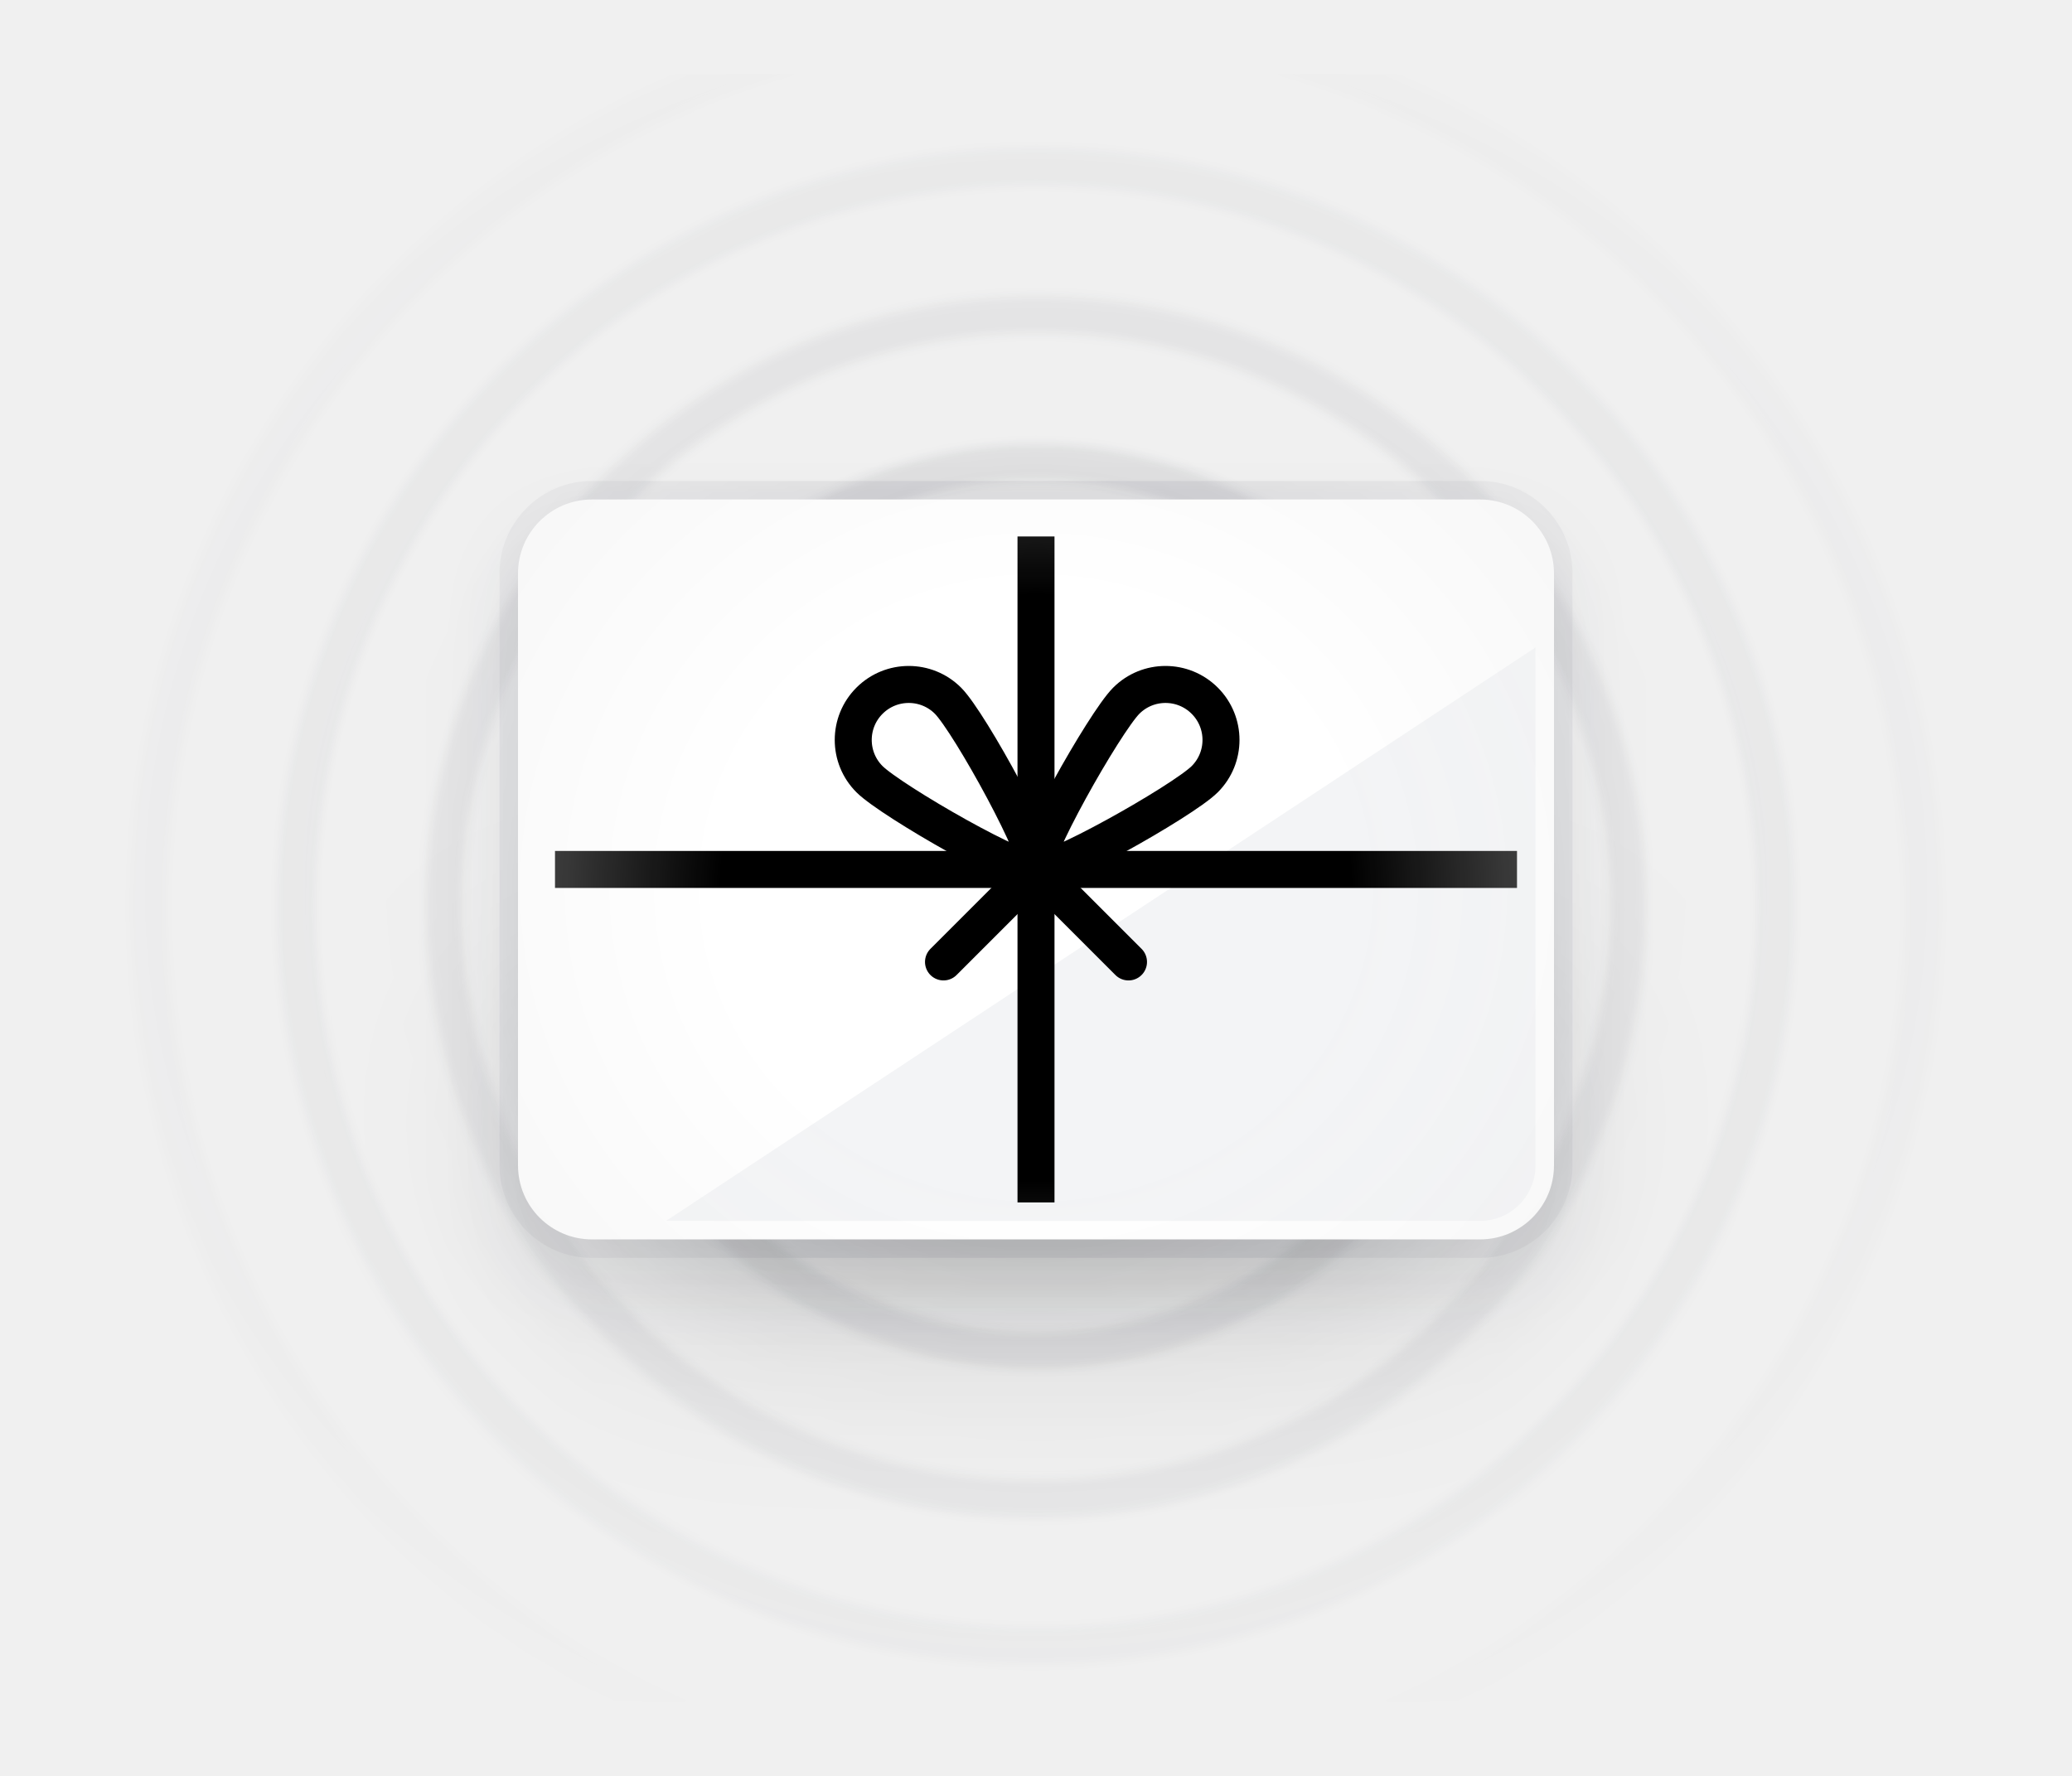
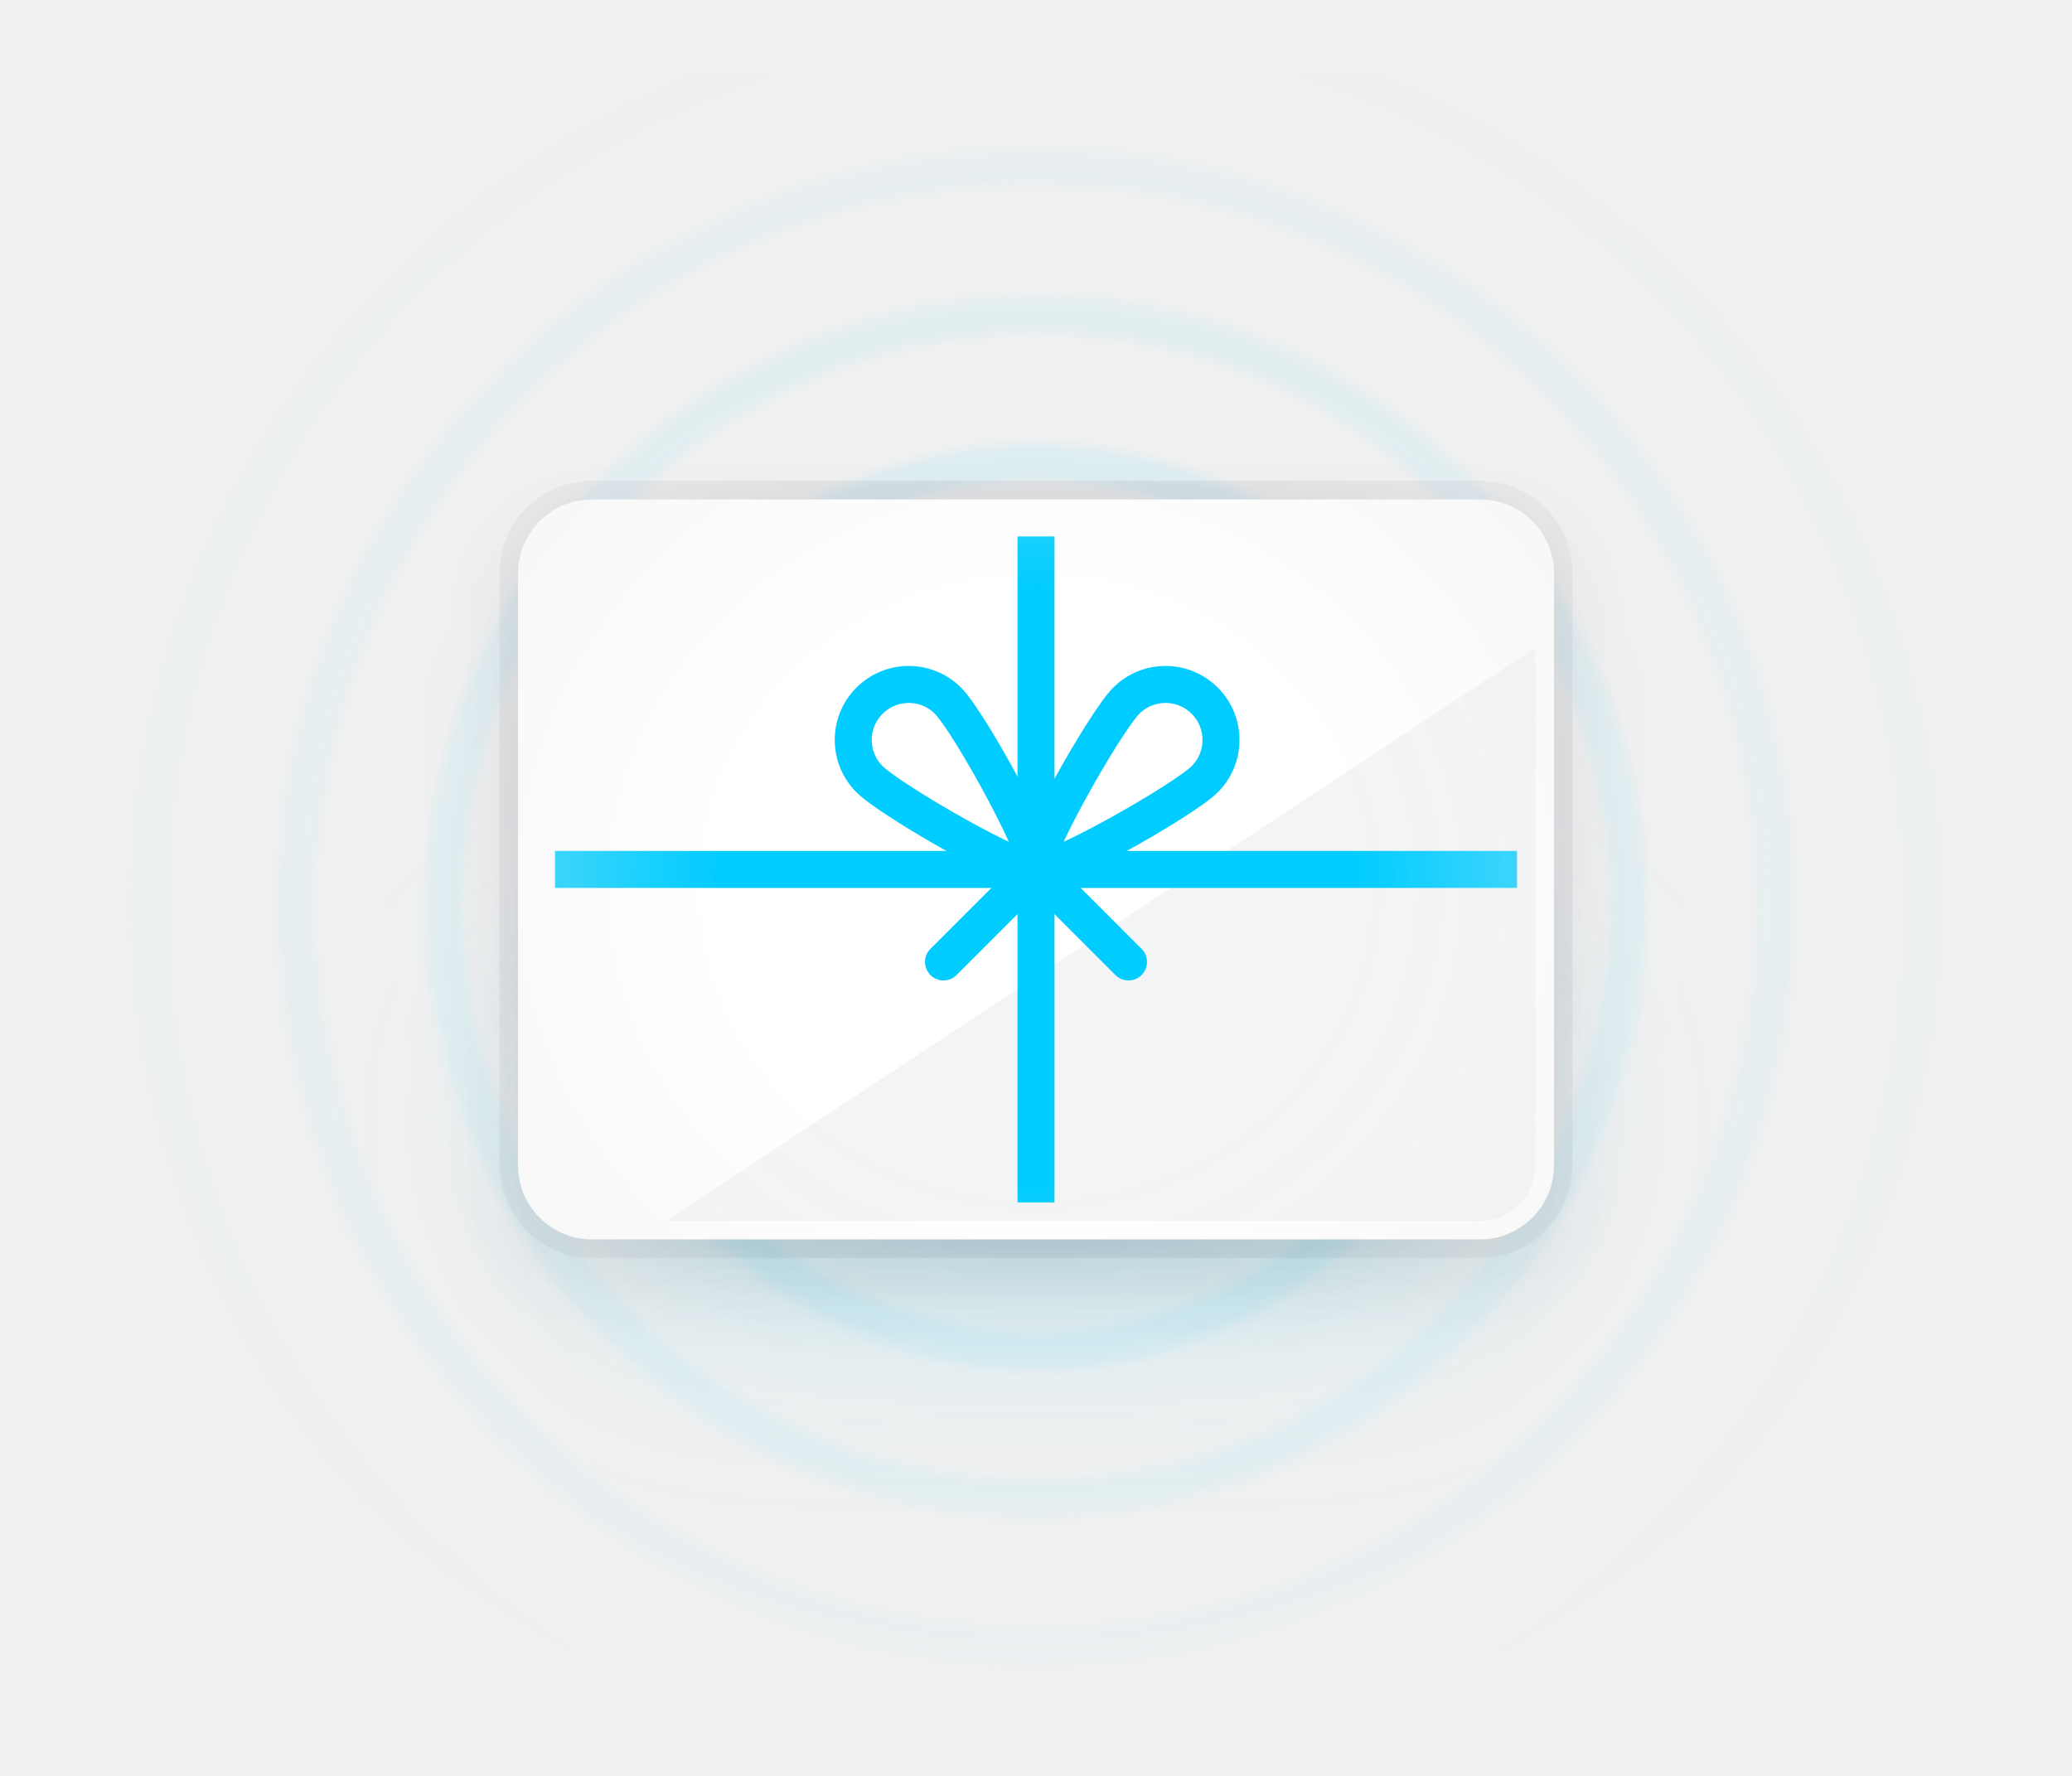
<svg xmlns="http://www.w3.org/2000/svg" width="112" height="96" viewBox="0 0 112 96" fill="none">
  <mask id="mask0_13_27" style="mask-type:alpha" maskUnits="userSpaceOnUse" x="4" y="4" width="104" height="88">
    <path d="M108 4H4V92H108V4Z" fill="url(#paint0_radial_13_27)" />
  </mask>
  <g mask="url(#mask0_13_27)">
    <g opacity="0.1" filter="url(#filter0_f_13_27)">
-       <path d="M56 89C78.091 89 96 71.091 96 49C96 26.909 78.091 9 56 9C33.909 9 16 26.909 16 49C16 71.091 33.909 89 56 89Z" stroke="#111827" stroke-width="2" />
+       <path d="M56 89C78.091 89 96 71.091 96 49C96 26.909 78.091 9 56 9C33.909 9 16 26.909 16 49C16 71.091 33.909 89 56 89Z" stroke="#00CCFF" stroke-width="2" />
    </g>
    <g opacity="0.1" filter="url(#filter1_f_13_27)">
-       <path d="M56 97C82.51 97 104 75.51 104 49C104 22.49 82.51 1 56 1C29.49 1 8 22.49 8 49C8 75.51 29.49 97 56 97Z" stroke="#111827" stroke-width="2" />
+       <path d="M56 97C82.51 97 104 75.51 104 49C104 22.49 82.51 1 56 1C29.49 1 8 22.49 8 49C8 75.51 29.49 97 56 97Z" stroke="#00CCFF" stroke-width="2" />
    </g>
    <g opacity="0.1" filter="url(#filter2_f_13_27)">
-       <path d="M56 81C73.673 81 88 66.673 88 49C88 31.327 73.673 17 56 17C38.327 17 24 31.327 24 49C24 66.673 38.327 81 56 81Z" stroke="#111827" stroke-width="2" />
+       <path d="M56 81C73.673 81 88 66.673 88 49C88 31.327 73.673 17 56 17C38.327 17 24 31.327 24 49C24 66.673 38.327 81 56 81Z" stroke="#00CCFF" stroke-width="2" />
    </g>
    <g opacity="0.1" filter="url(#filter3_f_13_27)">
-       <path d="M56 73C69.255 73 80 62.255 80 49C80 35.745 69.255 25 56 25C42.745 25 32 35.745 32 49C32 62.255 42.745 73 56 73Z" stroke="#111827" stroke-width="2" />
+       <path d="M56 73C69.255 73 80 62.255 80 49C80 35.745 69.255 25 56 25C42.745 25 32 35.745 32 49C32 62.255 42.745 73 56 73Z" stroke="#00CCFF" stroke-width="2" />
    </g>
    <g opacity="0.1" filter="url(#filter4_f_13_27)">
-       <path d="M56 65C64.837 65 72 57.837 72 49C72 40.163 64.837 33 56 33C47.163 33 40 40.163 40 49C40 57.837 47.163 65 56 65Z" stroke="#111827" stroke-width="2" />
+       <path d="M56 65C64.837 65 72 57.837 72 49C72 40.163 64.837 33 56 33C47.163 33 40 40.163 40 49C40 57.837 47.163 65 56 65Z" stroke="#00CCFF" stroke-width="2" />
    </g>
    <g opacity="0.2" filter="url(#filter5_f_13_27)">
-       <path d="M34 71H78L83.106 60.789C84.435 58.129 82.501 55 79.528 55H32.472C29.499 55 27.565 58.129 28.894 60.789L34 71Z" fill="black" />
+       <path d="M34 71H78L83.106 60.789C84.435 58.129 82.501 55 79.528 55H32.472C29.499 55 27.565 58.129 28.894 60.789L34 71Z" fill="#00CCFF" />
    </g>
    <g filter="url(#filter6_dd_13_27)">
      <path d="M80 27H32C29.791 27 28 28.791 28 31V63C28 65.209 29.791 67 32 67H80C82.209 67 84 65.209 84 63V31C84 28.791 82.209 27 80 27Z" fill="white" />
      <path d="M80 26.5H32C29.515 26.5 27.5 28.515 27.5 31V63C27.5 65.485 29.515 67.5 32 67.5H80C82.485 67.5 84.5 65.485 84.5 63V31C84.5 28.515 82.485 26.5 80 26.5Z" stroke="#121826" stroke-opacity="0.08" />
    </g>
    <path d="M83 35L36 66H80C81.657 66 83 64.657 83 63V35Z" fill="#F3F4F6" />
-     <path d="M30 47H82" stroke="black" stroke-width="2" />
-     <path d="M56 29V65" stroke="black" stroke-width="2" />
-     <path d="M65.121 42.121C63.95 43.293 56.5 47.5 56 47C55.5 46.5 59.707 39.05 60.879 37.879C62.05 36.707 63.95 36.707 65.121 37.879C66.293 39.05 66.293 40.95 65.121 42.121Z" stroke="black" stroke-width="2" />
-     <path d="M47 42.121C48.172 43.293 55.5 47.5 56 47C56.5 46.5 52.414 39.05 51.243 37.879C50.071 36.707 48.172 36.707 47 37.879C45.828 39.05 45.828 40.95 47 42.121Z" stroke="black" stroke-width="2" />
-     <path d="M61 52L56 47L51 52" stroke="black" stroke-width="2" stroke-linecap="round" />
+     <path d="M30 47H82" stroke="#00CCFF" stroke-width="2" />
+     <path d="M56 29V65" stroke="#00CCFF" stroke-width="2" />
+     <path d="M65.121 42.121C63.95 43.293 56.5 47.5 56 47C55.5 46.5 59.707 39.05 60.879 37.879C62.05 36.707 63.95 36.707 65.121 37.879C66.293 39.05 66.293 40.95 65.121 42.121Z" stroke="#00CCFF" stroke-width="2" />
+     <path d="M47 42.121C48.172 43.293 55.5 47.5 56 47C56.5 46.5 52.414 39.05 51.243 37.879C50.071 36.707 48.172 36.707 47 37.879C45.828 39.05 45.828 40.95 47 42.121Z" stroke="#00CCFF" stroke-width="2" />
+     <path d="M61 52L56 47L51 52" stroke="#00CCFF" stroke-width="2" stroke-linecap="round" />
  </g>
  <defs>
    <filter id="filter0_f_13_27" x="14.5" y="7.5" width="83" height="83" filterUnits="userSpaceOnUse" color-interpolation-filters="sRGB">
      <feFlood flood-opacity="0" result="BackgroundImageFix" />
      <feBlend mode="normal" in="SourceGraphic" in2="BackgroundImageFix" result="shape" />
      <feGaussianBlur stdDeviation="0.25" result="effect1_foregroundBlur_13_27" />
    </filter>
    <filter id="filter1_f_13_27" x="6.5" y="-0.5" width="99" height="99" filterUnits="userSpaceOnUse" color-interpolation-filters="sRGB">
      <feFlood flood-opacity="0" result="BackgroundImageFix" />
      <feBlend mode="normal" in="SourceGraphic" in2="BackgroundImageFix" result="shape" />
      <feGaussianBlur stdDeviation="0.25" result="effect1_foregroundBlur_13_27" />
    </filter>
    <filter id="filter2_f_13_27" x="22.5" y="15.5" width="67" height="67" filterUnits="userSpaceOnUse" color-interpolation-filters="sRGB">
      <feFlood flood-opacity="0" result="BackgroundImageFix" />
      <feBlend mode="normal" in="SourceGraphic" in2="BackgroundImageFix" result="shape" />
      <feGaussianBlur stdDeviation="0.25" result="effect1_foregroundBlur_13_27" />
    </filter>
    <filter id="filter3_f_13_27" x="30.5" y="23.5" width="51" height="51" filterUnits="userSpaceOnUse" color-interpolation-filters="sRGB">
      <feFlood flood-opacity="0" result="BackgroundImageFix" />
      <feBlend mode="normal" in="SourceGraphic" in2="BackgroundImageFix" result="shape" />
      <feGaussianBlur stdDeviation="0.25" result="effect1_foregroundBlur_13_27" />
    </filter>
    <filter id="filter4_f_13_27" x="38.5" y="31.5" width="35" height="35" filterUnits="userSpaceOnUse" color-interpolation-filters="sRGB">
      <feFlood flood-opacity="0" result="BackgroundImageFix" />
      <feBlend mode="normal" in="SourceGraphic" in2="BackgroundImageFix" result="shape" />
      <feGaussianBlur stdDeviation="0.25" result="effect1_foregroundBlur_13_27" />
    </filter>
    <filter id="filter5_f_13_27" x="16.467" y="43" width="79.066" height="40" filterUnits="userSpaceOnUse" color-interpolation-filters="sRGB">
      <feFlood flood-opacity="0" result="BackgroundImageFix" />
      <feBlend mode="normal" in="SourceGraphic" in2="BackgroundImageFix" result="shape" />
      <feGaussianBlur stdDeviation="6" result="effect1_foregroundBlur_13_27" />
    </filter>
    <filter id="filter6_dd_13_27" x="22" y="24" width="68" height="52" filterUnits="userSpaceOnUse" color-interpolation-filters="sRGB">
      <feFlood flood-opacity="0" result="BackgroundImageFix" />
      <feColorMatrix in="SourceAlpha" type="matrix" values="0 0 0 0 0 0 0 0 0 0 0 0 0 0 0 0 0 0 127 0" result="hardAlpha" />
      <feOffset dy="3" />
      <feGaussianBlur stdDeviation="2.5" />
      <feColorMatrix type="matrix" values="0 0 0 0 0.071 0 0 0 0 0.094 0 0 0 0 0.149 0 0 0 0.04 0" />
      <feBlend mode="normal" in2="BackgroundImageFix" result="effect1_dropShadow_13_27" />
      <feColorMatrix in="SourceAlpha" type="matrix" values="0 0 0 0 0 0 0 0 0 0 0 0 0 0 0 0 0 0 127 0" result="hardAlpha" />
      <feOffset dy="2" />
      <feGaussianBlur stdDeviation="1.5" />
      <feColorMatrix type="matrix" values="0 0 0 0 0.071 0 0 0 0 0.094 0 0 0 0 0.149 0 0 0 0.08 0" />
      <feBlend mode="normal" in2="effect1_dropShadow_13_27" result="effect2_dropShadow_13_27" />
      <feBlend mode="normal" in="SourceGraphic" in2="effect2_dropShadow_13_27" result="shape" />
    </filter>
    <radialGradient id="paint0_radial_13_27" cx="0" cy="0" r="1" gradientUnits="userSpaceOnUse" gradientTransform="translate(56 48) rotate(90) scale(69 72.9204)">
      <stop offset="0.232" stop-color="#C4C4C4" />
      <stop offset="0.725" stop-color="#C4C4C4" stop-opacity="0" />
    </radialGradient>
  </defs>
</svg>
